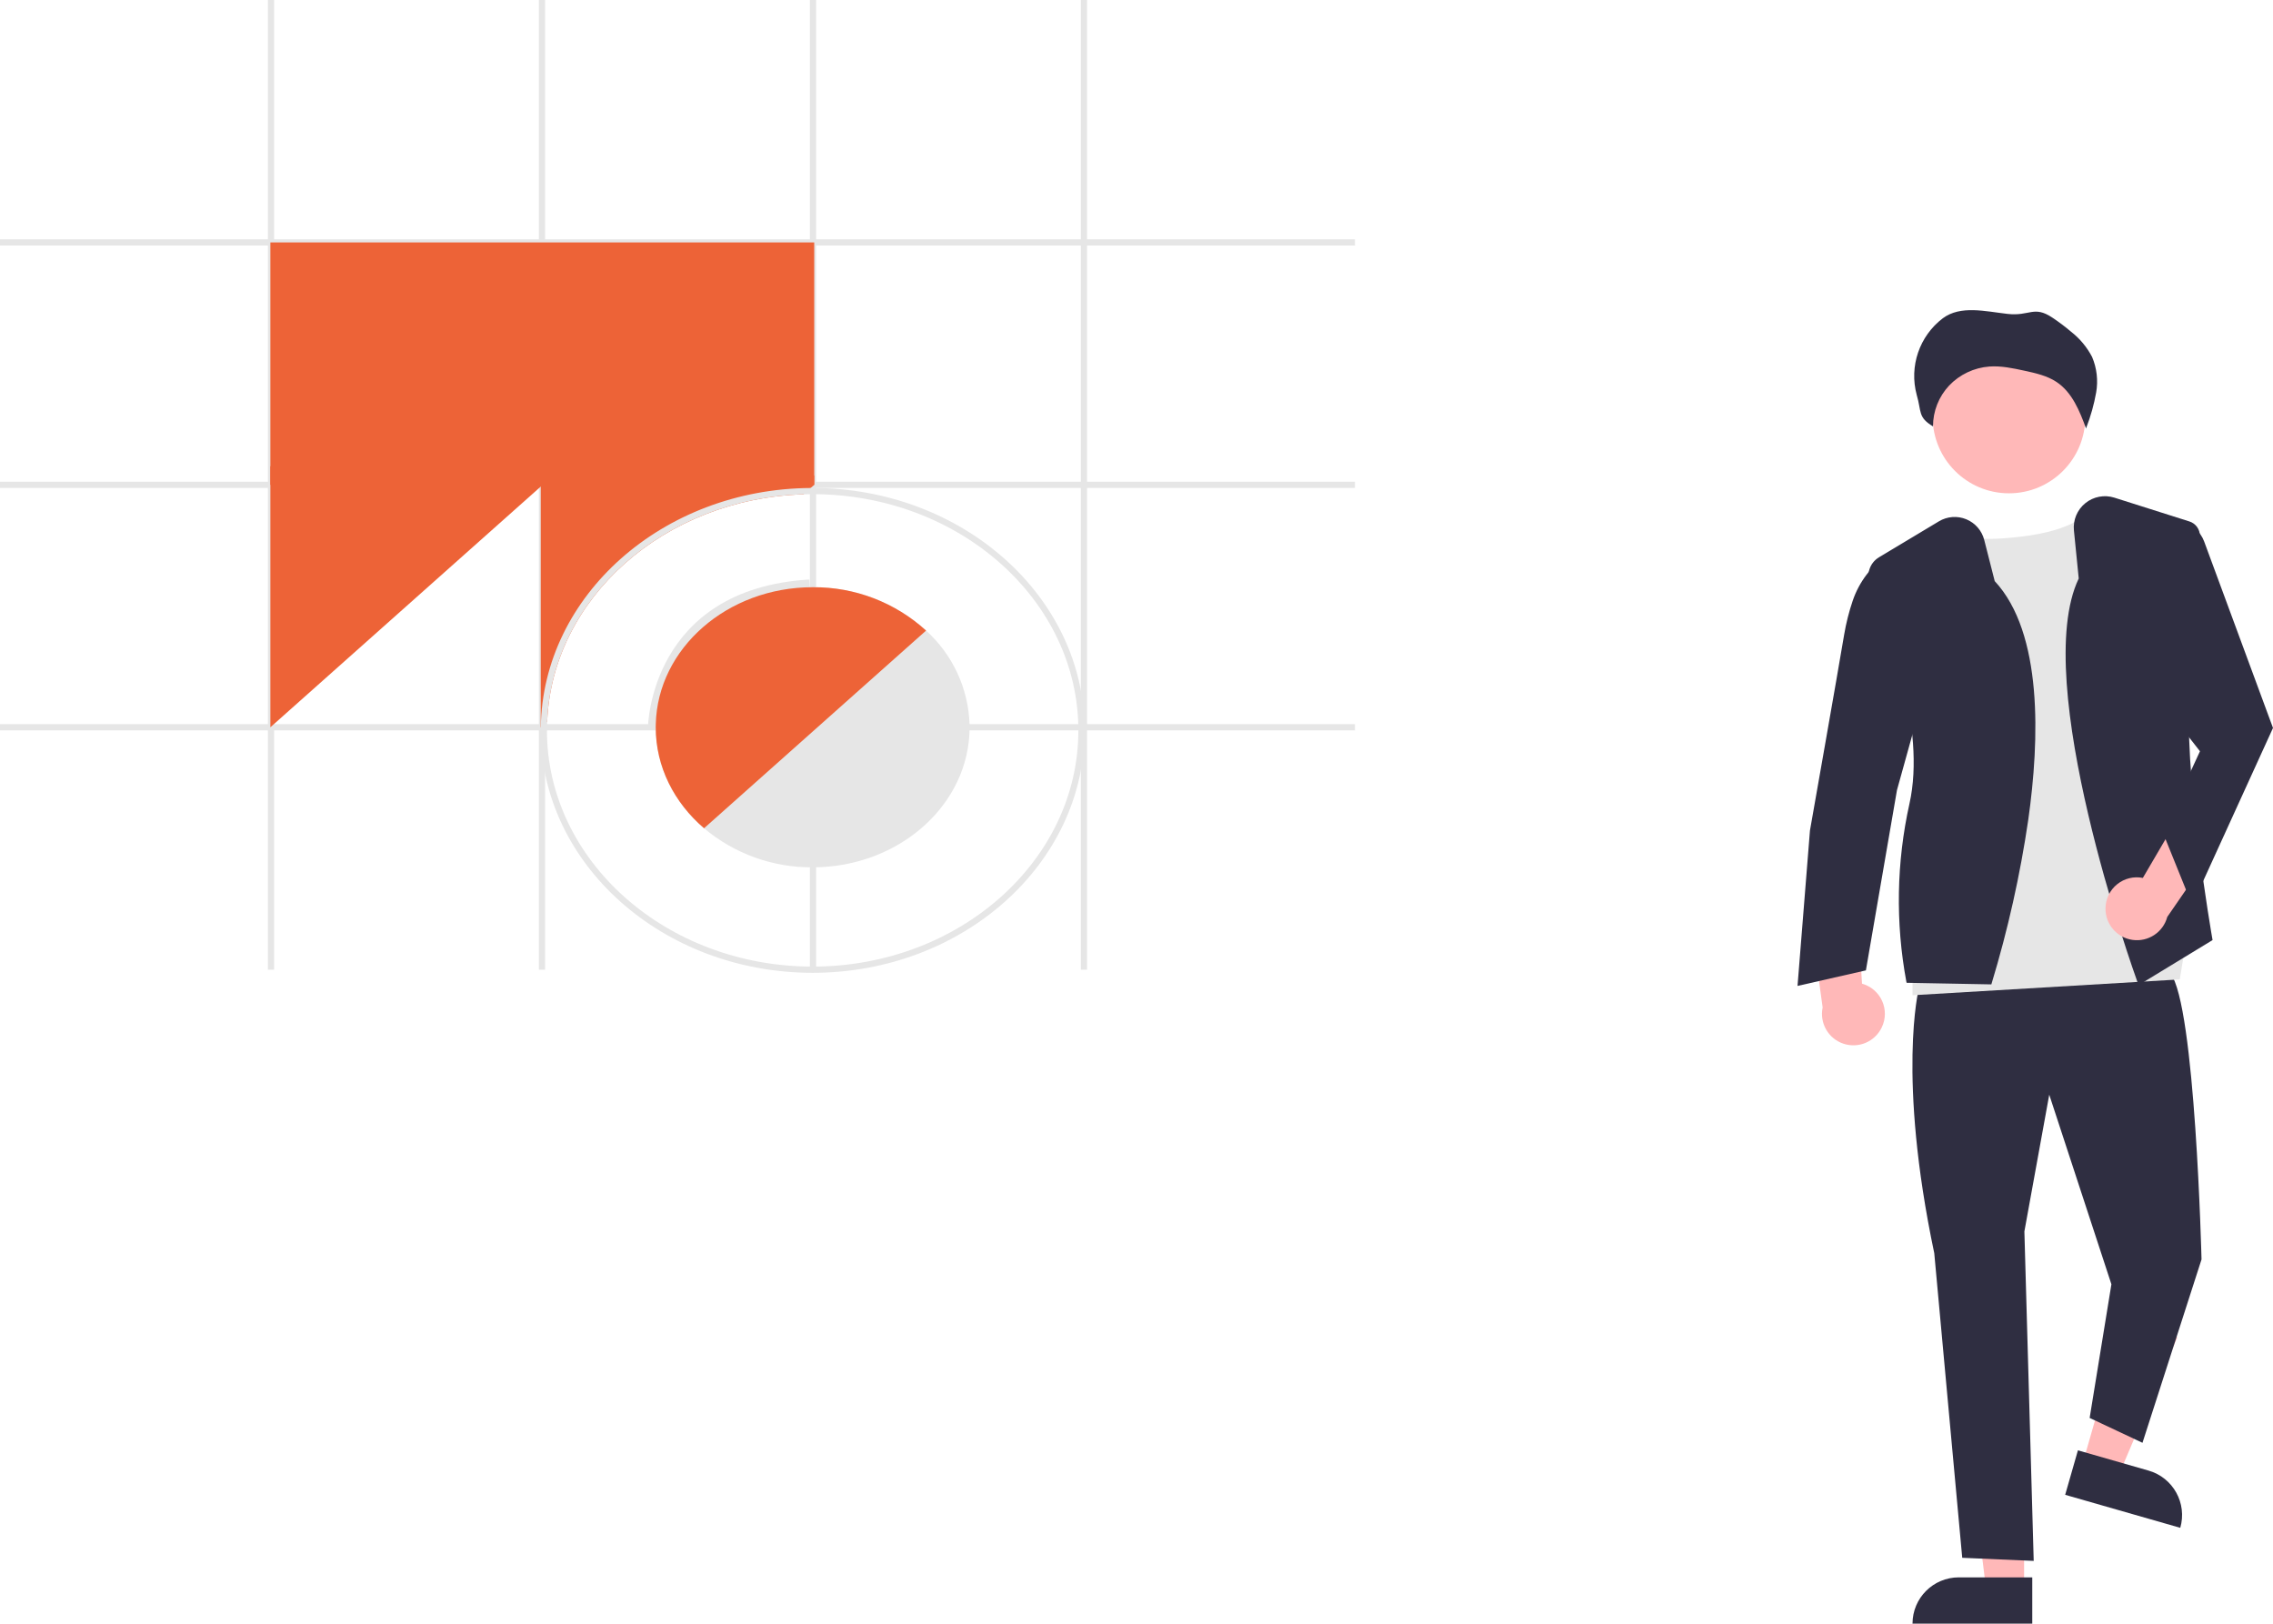
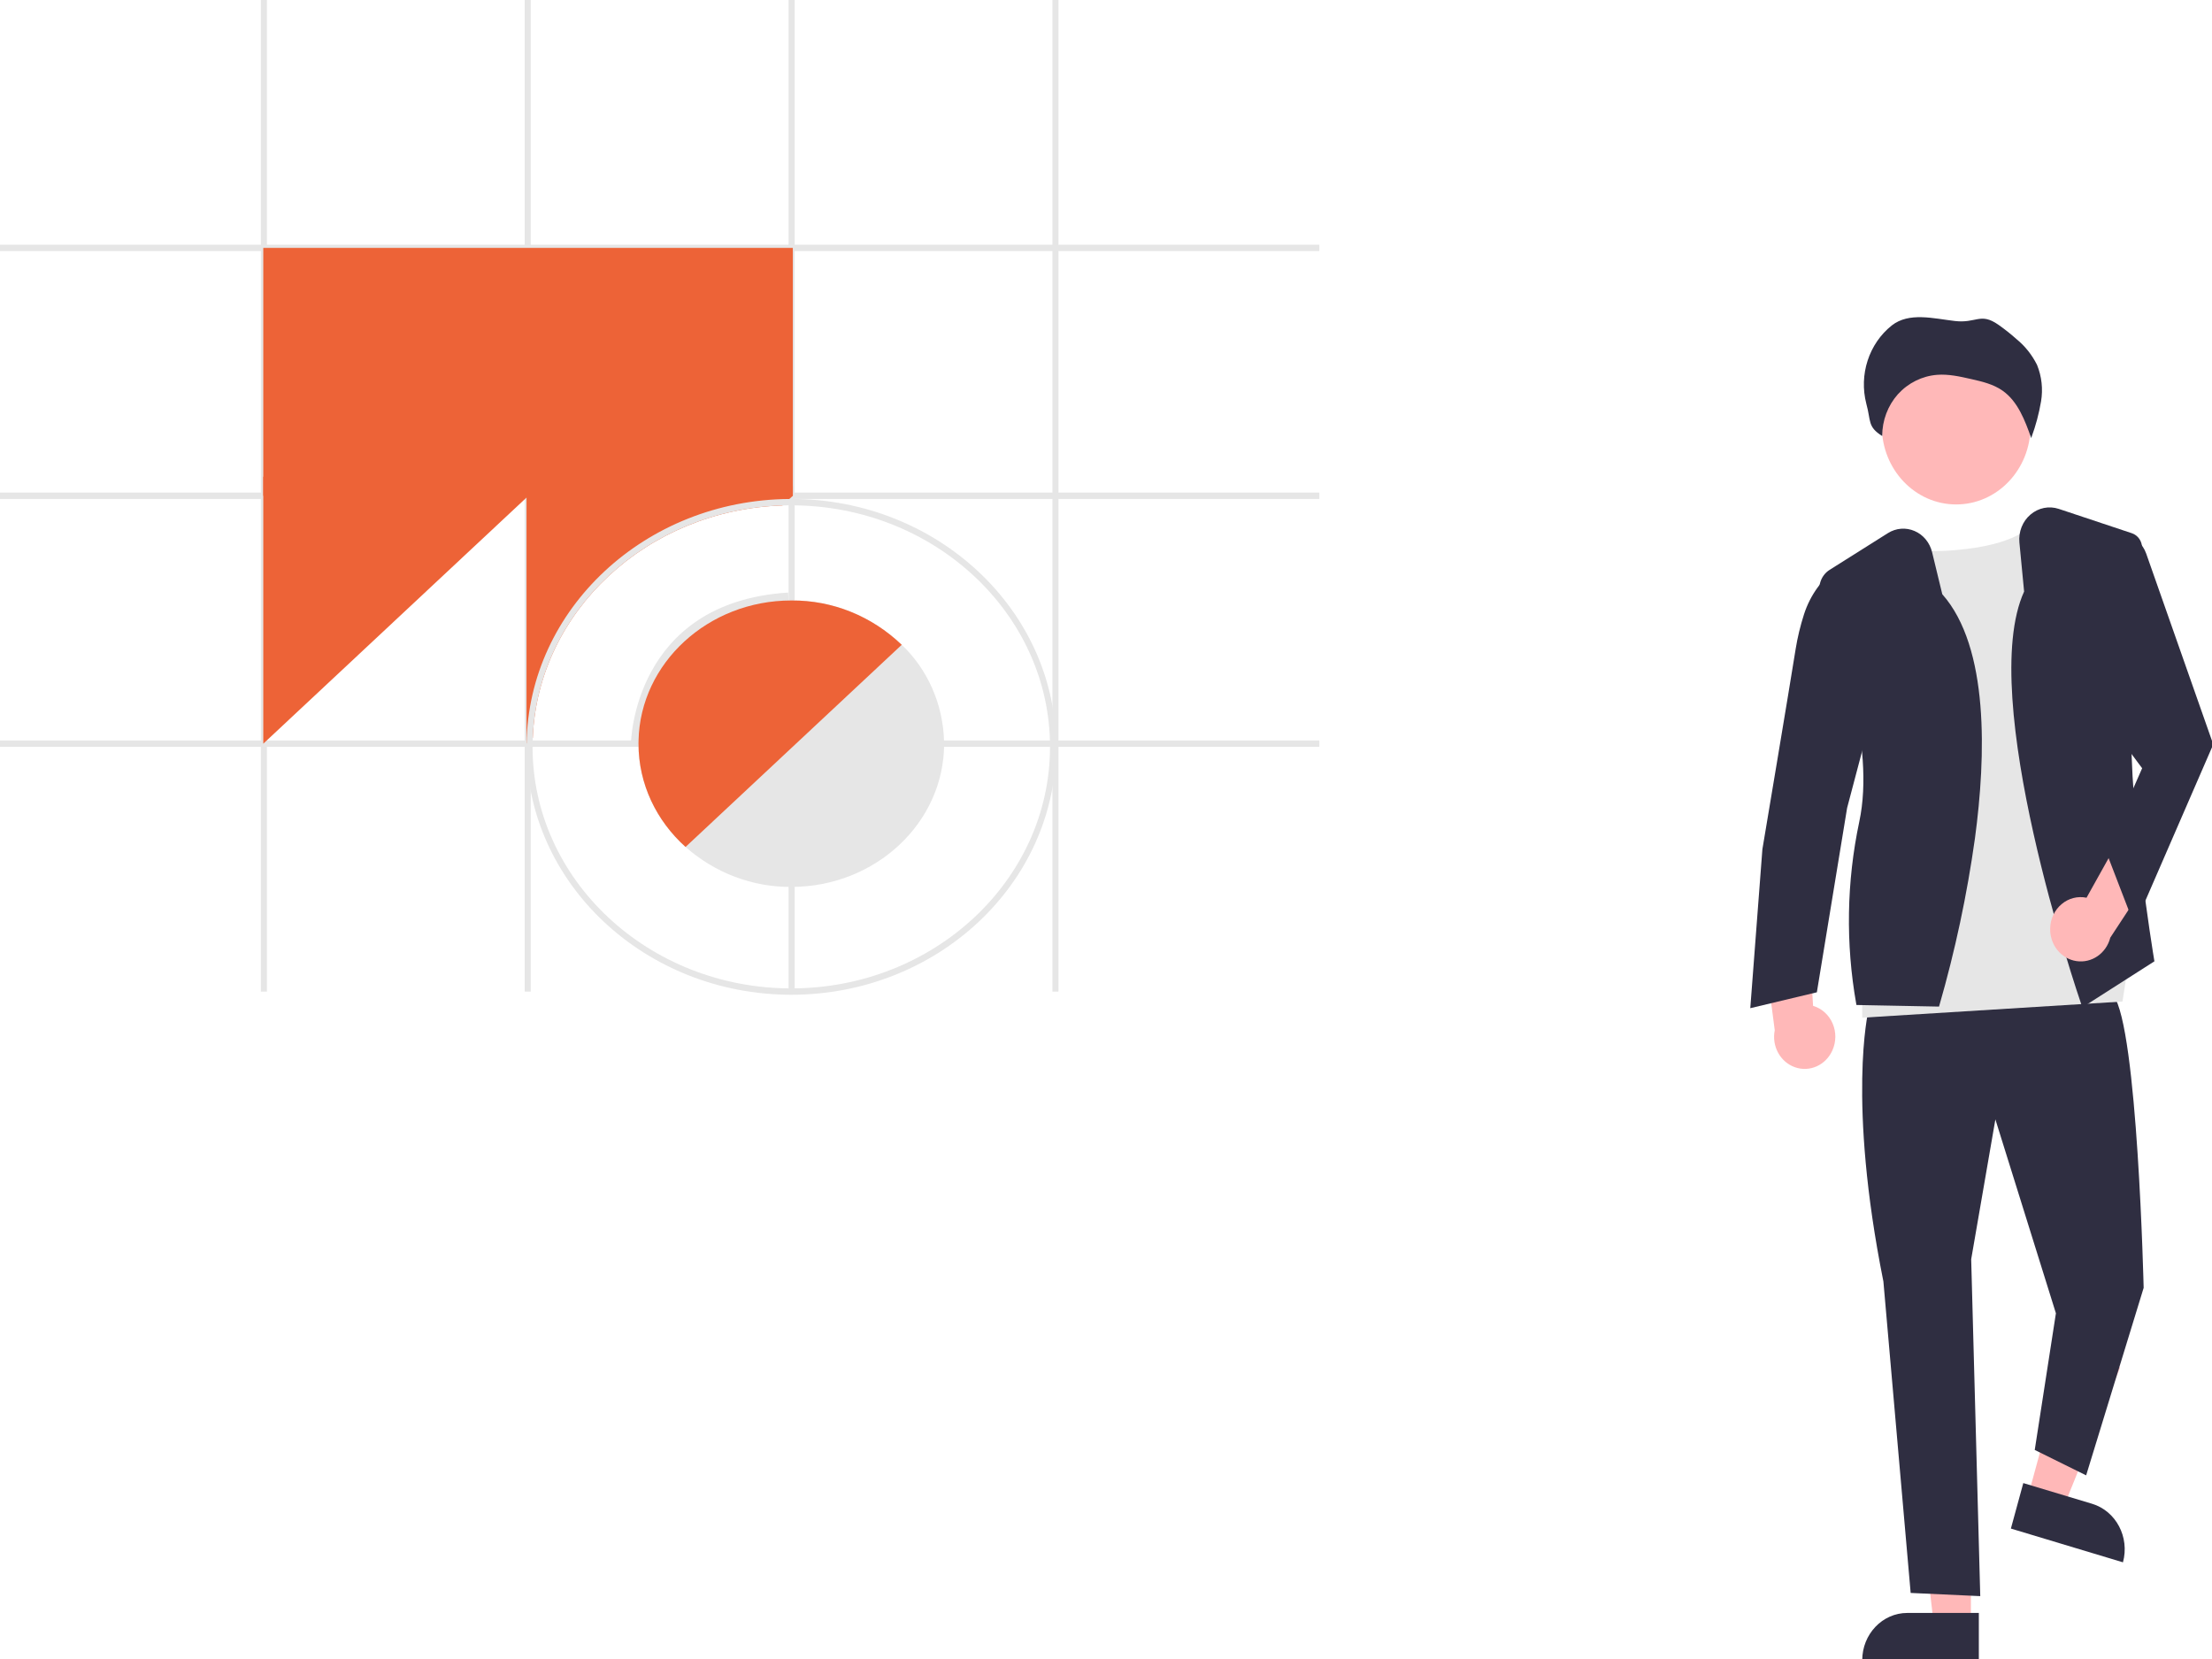
- <svg xmlns="http://www.w3.org/2000/svg" id="b0be4804-10ca-4842-b31b-b943f29dadcb" data-name="Layer 1" width="731.413" height="522.402" viewBox="0 0 731.413 522.402">
-   <path d="M839.823,519.34a10.056,10.056,0,0,0-6.364-14.045l-2.225-35.666L816.399,480.798l4.387,32.156a10.11,10.11,0,0,0,19.037,6.386Z" transform="translate(-234.2933 -188.799)" fill="#ffb8b8" />
-   <polygon points="670.203 470.736 681.988 474.115 700.63 430.267 683.237 425.28 670.203 470.736" fill="#ffb8b8" />
-   <path d="M900.138,660.465h38.531a0,0,0,0,1,0,0v14.887a0,0,0,0,1,0,0H915.025a14.887,14.887,0,0,1-14.887-14.887v0A0,0,0,0,1,900.138,660.465Z" transform="translate(1384.806 1374.56) rotate(-164.0006)" fill="#2f2e41" />
-   <polygon points="651.32 511.018 639.06 511.017 633.227 463.729 651.322 463.73 651.32 511.018" fill="#ffb8b8" />
-   <path d="M630.303,507.514h23.644a0,0,0,0,1,0,0v14.887a0,0,0,0,1,0,0H615.416a0,0,0,0,1,0,0v0A14.887,14.887,0,0,1,630.303,507.514Z" fill="#2f2e41" />
-   <path d="M851.707,507.018s-7,28,5,85l9,98,23,1-3-106,8-44,20,61-7,43,17,8,19-59s-2-82-10-92Z" transform="translate(-234.2933 -188.799)" fill="#2f2e41" />
-   <circle cx="646.457" cy="134.16" r="24.561" fill="#ffb8b8" />
-   <path d="M867.707,360.258s-1.5,3.299,16.5,1.261,22-8,22-8l31.5,138.179-2,12.227-86,5.095V491.697l15-91.702Z" transform="translate(-234.2933 -188.799)" fill="#e6e6e6" />
-   <path d="M875.069,505.525l-27.262-.515-.088-.38a143.238,143.238,0,0,1,1-57.223c5.506-24.382-7.005-57.448-12.64-70.533a7.019,7.019,0,0,1,2.831-8.762l19.298-11.578a9.826,9.826,0,0,1,14.578,5.999l3.374,13.236c15.54,16.71,14.45,50.983,10.792,76.818a363.144,363.144,0,0,1-11.769,52.582Z" transform="translate(-234.2933 -188.799)" fill="#2f2e41" />
-   <path d="M844.207,365.518l-2.358,1.613A29.608,29.608,0,0,0,830.453,382.114a71.499,71.499,0,0,0-2.746,10.904c-2,12-11,63-11,63l-4,50,22-5,10-58,10-36Z" transform="translate(-234.2933 -188.799)" fill="#2f2e41" />
-   <path d="M922.444,505.763l-.208-.575c-1.43-3.964-34.804-97.335-19.041-130.26L901.651,359.487a10.036,10.036,0,0,1,13.02-10.565l24.118,7.646a4.836,4.836,0,0,1,3.395,4.687c-.1,8.876-.59,31.498-2.981,49.828-2.956,22.661,6.897,79.28,6.997,79.85l.059.336Z" transform="translate(-234.2933 -188.799)" fill="#2f2e41" />
-   <path d="M911.815,480.937a10.056,10.056,0,0,1,12.011-9.669l18.062-30.834L950.097,457.091l-18.411,26.727a10.11,10.11,0,0,1-19.872-2.881Z" transform="translate(-234.2933 -188.799)" fill="#ffb8b8" />
-   <path d="M935.207,356.518l1.293.298a9.895,9.895,0,0,1,7.057,6.214l22.149,59.987-26,57-9.5-23.5,12-26-21.5-27.5Z" transform="translate(-234.2933 -188.799)" fill="#2f2e41" />
-   <path d="M905.645,326.354a60.676,60.676,0,0,0,3.154-11.254,20.284,20.284,0,0,0-1.31-11.46,24.917,24.917,0,0,0-6.772-8.119,63.657,63.657,0,0,0-6.06-4.561c-5.942-3.941-7.236-.355-14.363-1.162s-15.115-2.857-20.828,1.398a23.322,23.322,0,0,0-8.409,24.652c1.593,5.42.325,7.206,5.243,10.135a19.181,19.181,0,0,1,5.189-13.131,19.948,19.948,0,0,1,12.939-6.12c3.79-.275,7.565.534,11.277,1.338,3.601.78,7.298,1.6,10.351,3.628,5.058,3.361,7.43,9.363,9.515,14.993" transform="translate(-234.2933 -188.799)" fill="#2f2e41" />
-   <rect y="233" width="436" height="2" fill="#e6e6e6" />
-   <rect y="155" width="436" height="2" fill="#e6e6e6" />
-   <rect y="77" width="436" height="2" fill="#e6e6e6" />
-   <rect x="347.8" width="2" height="312" fill="#e6e6e6" />
-   <rect x="260.6" width="2" height="312" fill="#e6e6e6" />
-   <rect x="173.4" width="2" height="312" fill="#e6e6e6" />
-   <rect x="86.2" width="2" height="312" fill="#e6e6e6" />
-   <rect x="87" y="78" width="175" height="78" fill="#ed6337" />
-   <path d="M409.215,338.862" transform="translate(-234.2933 -188.799)" fill="#ed6337" />
-   <polygon points="87 150 87 234 178 153 87 150" fill="#ed6337" />
-   <path d="M496.293,341.799v3l-1.14,1.01-2.3,2.04c-44.73,1.35-80.86,33.39-82.49,73.12l-2.05,1.82-.02.01v-84Z" transform="translate(-234.2933 -188.799)" fill="#ed6337" />
-   <path d="M495.793,345.799c-.21,0-.43,0-.64.01-47.58.3-86.25,34.62-86.84,76.98-.02.34-.02.67-.02,1.01,0,43.01,39.25,78,87.5,78s87.5-34.99,87.5-78S544.043,345.799,495.793,345.799Zm0,154c-47.14,0-85.5-34.09-85.5-76,0-.95.02-1.89.07-2.83,1.63-39.73,37.76-71.77,82.49-73.12.97-.04,1.95-.05,2.94-.05,47.14,0,85.5,34.09,85.5,76S542.933,499.799,495.793,499.799Z" transform="translate(-234.2933 -188.799)" fill="#e6e6e6" />
-   <path d="M447.793,422.815l-5-.028c.002-.445.803-44.48,51.951-47.535l.298,4.991C448.654,383.014,447.807,421.192,447.793,422.815Z" transform="translate(-234.2933 -188.799)" fill="#e6e6e6" />
-   <path d="M546.273,421.799a42.536,42.536,0,0,0-13.98-30.11,53.437,53.437,0,0,0-36.4-13.95h-.1c-27.47,0-49.89,19.67-50.48,44.06-.02.33-.02.67-.02,1,0,12.76,5.97,24.29,15.55,32.49a53.643,53.643,0,0,0,34.95,12.57h.1c27.8-.05,50.4-20.24,50.4-45.06C546.293,422.469,546.293,422.129,546.273,421.799Z" transform="translate(-234.2933 -188.799)" fill="#e6e6e6" />
-   <path d="M532.293,391.689l-1.5,1.33-68.45,60.94-1.5,1.33c-9.58-8.2-15.55-19.73-15.55-32.49,0-.33,0-.67.02-1,.59-24.39,23.01-44.06,50.48-44.06h.1A53.437,53.437,0,0,1,532.293,391.689Z" transform="translate(-234.2933 -188.799)" fill="#ed6337" />
+ <svg xmlns="http://www.w3.org/2000/svg" width="200pt" height="150pt" viewBox="0 0 200 150" version="1.1">
+   <g id="surface1">
+     <path style=" stroke:none;fill-rule:nonzero;fill:rgb(100%,72.157%,72.157%);fill-opacity:1;" d="M 165.672 94.984 C 166.023 94.211 166.035 93.316 165.699 92.539 C 165.363 91.758 164.715 91.176 163.93 90.945 L 163.32 80.699 L 159.262 83.906 L 160.465 93.148 C 160.176 94.59 160.961 96.027 162.293 96.496 C 163.621 96.965 165.074 96.312 165.672 94.984 Z M 165.672 94.984 " />
+     <path style=" stroke:none;fill-rule:nonzero;fill:rgb(100%,72.157%,72.157%);fill-opacity:1;" d="M 183.367 135.27 L 186.59 136.238 L 191.691 123.641 L 186.934 122.207 Z M 183.367 135.27 " />
+     <path style=" stroke:none;fill-rule:nonzero;fill:rgb(18.431%,18.039%,25.49%);fill-opacity:1;" d="M 191.949 141.258 L 181.816 138.207 L 182.938 134.094 L 189.156 135.965 C 191.32 136.617 192.57 138.984 191.949 141.258 Z M 191.949 141.258 " />
+     <path style=" stroke:none;fill-rule:nonzero;fill:rgb(100%,72.157%,72.157%);fill-opacity:1;" d="M 178.199 146.844 L 174.844 146.844 L 173.25 133.254 L 178.199 133.254 Z M 178.199 146.844 " />
+     <path style=" stroke:none;fill-rule:nonzero;fill:rgb(18.431%,18.039%,25.49%);fill-opacity:1;" d="M 172.449 145.836 L 178.918 145.836 L 178.918 150.117 L 168.375 150.117 C 168.375 147.754 170.199 145.836 172.449 145.836 Z M 172.449 145.836 " />
+     <path style=" stroke:none;fill-rule:nonzero;fill:rgb(18.431%,18.039%,25.49%);fill-opacity:1;" d="M 168.922 91.441 C 168.922 91.441 167.008 99.488 170.289 115.867 L 172.754 144.027 L 179.047 144.316 L 178.227 113.855 L 180.414 101.211 L 185.887 118.742 L 183.973 131.098 L 188.621 133.395 L 193.82 116.441 C 193.82 116.441 193.273 92.879 191.086 90.004 Z M 168.922 91.441 " />
+     <path style=" stroke:none;fill-rule:nonzero;fill:rgb(100%,72.157%,72.157%);fill-opacity:1;" d="M 183.59 38.551 C 183.59 42.449 180.582 45.609 176.867 45.609 C 173.156 45.609 170.148 42.449 170.148 38.551 C 170.148 34.652 173.156 31.492 176.867 31.492 C 180.582 31.492 183.59 34.652 183.59 38.551 Z M 183.59 38.551 " />
+     <path style=" stroke:none;fill-rule:nonzero;fill:rgb(90.196%,90.196%,90.196%);fill-opacity:1;" d="M 173.301 49.27 C 173.301 49.27 172.891 50.219 177.816 49.633 C 182.738 49.047 183.836 47.332 183.836 47.332 L 192.453 87.039 L 191.906 90.555 L 168.375 92.016 L 168.375 87.039 L 172.48 60.688 Z M 173.301 49.27 " />
+     <path style=" stroke:none;fill-rule:nonzero;fill:rgb(18.431%,18.039%,25.49%);fill-opacity:1;" d="M 175.316 91.012 L 167.855 90.867 L 167.832 90.758 C 166.867 85.312 166.961 79.719 168.105 74.312 C 169.613 67.305 166.188 57.805 164.648 54.043 C 164.273 53.121 164.602 52.047 165.422 51.527 L 170.703 48.199 C 171.43 47.742 172.324 47.672 173.109 48.012 C 173.895 48.348 174.48 49.059 174.691 49.922 L 175.613 53.727 C 179.863 58.527 179.566 68.379 178.566 75.801 C 177.852 80.914 176.773 85.965 175.348 90.91 Z M 175.316 91.012 " />
+     <path style=" stroke:none;fill-rule:nonzero;fill:rgb(18.431%,18.039%,25.49%);fill-opacity:1;" d="M 166.871 50.781 L 166.227 51.246 C 164.77 52.285 163.672 53.797 163.109 55.551 C 162.781 56.574 162.527 57.621 162.355 58.684 C 161.809 62.133 159.348 76.789 159.348 76.789 L 158.254 91.156 L 164.273 89.719 L 167.008 73.051 L 169.742 62.707 Z M 166.871 50.781 " />
+     <path style=" stroke:none;fill-rule:nonzero;fill:rgb(18.431%,18.039%,25.49%);fill-opacity:1;" d="M 188.277 91.082 L 188.219 90.918 C 187.828 89.777 178.699 62.945 183.012 53.484 L 182.586 49.047 C 182.496 48.082 182.871 47.133 183.59 46.523 C 184.309 45.91 185.27 45.719 186.148 46.012 L 192.75 48.211 C 193.309 48.395 193.688 48.941 193.676 49.555 C 193.648 52.105 193.516 58.605 192.863 63.875 C 192.055 70.387 194.75 86.656 194.777 86.82 L 194.793 86.918 Z M 188.277 91.082 " />
+     <path style=" stroke:none;fill-rule:nonzero;fill:rgb(100%,72.157%,72.157%);fill-opacity:1;" d="M 185.367 83.949 C 185.383 83.094 185.758 82.289 186.395 81.754 C 187.027 81.215 187.855 81.004 188.656 81.168 L 193.598 72.309 L 195.844 77.094 L 190.805 84.777 C 190.441 86.199 189.125 87.109 187.738 86.898 C 186.348 86.688 185.332 85.418 185.367 83.949 Z M 185.367 83.949 " />
+     <path style=" stroke:none;fill-rule:nonzero;fill:rgb(18.431%,18.039%,25.49%);fill-opacity:1;" d="M 191.77 48.195 L 192.121 48.281 C 193.012 48.496 193.738 49.168 194.055 50.066 L 200.113 67.305 L 193 83.684 L 190.398 76.93 L 193.684 69.461 L 187.801 61.559 Z M 191.77 48.195 " />
+     <path style=" stroke:none;fill-rule:nonzero;fill:rgb(18.431%,18.039%,25.49%);fill-opacity:1;" d="M 183.68 39.527 C 184.066 38.48 184.355 37.398 184.543 36.293 C 184.73 35.184 184.605 34.039 184.184 33 C 183.734 32.094 183.102 31.297 182.332 30.668 C 181.805 30.195 181.25 29.758 180.676 29.355 C 179.047 28.223 178.695 29.254 176.746 29.023 C 174.793 28.793 172.609 28.203 171.047 29.426 C 168.977 31.074 168.066 33.875 168.746 36.508 C 169.18 38.066 168.832 38.578 170.18 39.422 C 170.18 38.02 170.688 36.672 171.598 35.648 C 172.531 34.621 173.793 33.996 175.141 33.891 C 176.176 33.809 177.207 34.043 178.223 34.273 C 179.211 34.496 180.223 34.734 181.055 35.316 C 182.441 36.281 183.09 38.008 183.66 39.625 " />
+     <path style=" stroke:none;fill-rule:nonzero;fill:rgb(90.196%,90.196%,90.196%);fill-opacity:1;" d="M 0 66.953 L 119.289 66.953 L 119.289 67.527 L 0 67.527 Z M 0 66.953 " />
+     <path style=" stroke:none;fill-rule:nonzero;fill:rgb(90.196%,90.196%,90.196%);fill-opacity:1;" d="M 0 44.539 L 119.289 44.539 L 119.289 45.113 L 0 45.113 Z M 0 44.539 " />
+     <path style=" stroke:none;fill-rule:nonzero;fill:rgb(90.196%,90.196%,90.196%);fill-opacity:1;" d="M 0 22.125 L 119.289 22.125 L 119.289 22.699 L 0 22.699 Z M 0 22.125 " />
+     <path style=" stroke:none;fill-rule:nonzero;fill:rgb(90.196%,90.196%,90.196%);fill-opacity:1;" d="M 95.156 0 L 95.703 0 L 95.703 89.656 L 95.156 89.656 Z M 95.156 0 " />
+     <path style=" stroke:none;fill-rule:nonzero;fill:rgb(90.196%,90.196%,90.196%);fill-opacity:1;" d="M 71.301 0 L 71.848 0 L 71.848 89.656 L 71.301 89.656 Z M 71.301 0 " />
+     <path style=" stroke:none;fill-rule:nonzero;fill:rgb(90.196%,90.196%,90.196%);fill-opacity:1;" d="M 47.441 0 L 47.988 0 L 47.988 89.656 L 47.441 89.656 Z M 47.441 0 " />
+     <path style=" stroke:none;fill-rule:nonzero;fill:rgb(90.196%,90.196%,90.196%);fill-opacity:1;" d="M 23.586 0 L 24.133 0 L 24.133 89.656 L 23.586 89.656 Z M 23.586 0 " />
+     <path style=" stroke:none;fill-rule:nonzero;fill:rgb(92.941%,38.824%,21.569%);fill-opacity:1;" d="M 23.805 22.414 L 71.684 22.414 L 71.684 44.828 L 23.805 44.828 Z M 23.805 22.414 " />
+     <path style=" stroke:none;fill-rule:nonzero;fill:rgb(92.941%,38.824%,21.569%);fill-opacity:1;" d="M 23.805 43.102 L 23.805 67.242 L 48.699 43.965 Z M 23.805 43.102 " />
+     <path style=" stroke:none;fill-rule:nonzero;fill:rgb(92.941%,38.824%,21.569%);fill-opacity:1;" d="M 71.684 43.965 L 71.684 44.828 L 71.371 45.117 L 70.742 45.703 C 58.504 46.094 48.617 55.301 48.172 66.715 L 47.613 67.238 L 47.605 67.242 L 47.605 43.102 Z M 71.684 43.965 " />
+     <path style=" stroke:none;fill-rule:nonzero;fill:rgb(90.196%,90.196%,90.196%);fill-opacity:1;" d="M 71.547 45.113 C 71.488 45.113 71.43 45.113 71.371 45.117 C 58.352 45.203 47.773 55.066 47.613 67.238 C 47.605 67.336 47.605 67.43 47.605 67.527 C 47.605 79.887 58.344 89.941 71.547 89.941 C 84.746 89.941 95.484 79.887 95.484 67.527 C 95.484 55.168 84.746 45.113 71.547 45.113 Z M 71.547 89.367 C 58.648 89.367 48.152 79.57 48.152 67.527 C 48.152 67.254 48.16 66.984 48.172 66.715 C 48.617 55.301 58.504 46.094 70.742 45.703 C 71.008 45.691 71.273 45.691 71.547 45.691 C 84.441 45.691 94.938 55.484 94.938 67.527 C 94.938 79.57 84.441 89.367 71.547 89.367 Z M 71.547 89.367 " />
+     <path style=" stroke:none;fill-rule:nonzero;fill:rgb(90.196%,90.196%,90.196%);fill-opacity:1;" d="M 58.414 67.246 L 57.047 67.238 C 57.047 67.109 57.266 54.457 71.258 53.578 L 71.34 55.012 C 58.648 55.809 58.418 66.781 58.414 67.246 Z M 58.414 67.246 " />
+     <path style=" stroke:none;fill-rule:nonzero;fill:rgb(90.196%,90.196%,90.196%);fill-opacity:1;" d="M 85.355 66.953 C 85.25 63.645 83.871 60.523 81.531 58.301 C 78.812 55.695 75.254 54.266 71.574 54.293 L 71.547 54.293 C 64.031 54.293 57.895 59.945 57.734 66.953 C 57.73 67.051 57.73 67.148 57.73 67.242 C 57.73 70.906 59.363 74.223 61.984 76.578 C 64.66 78.938 68.051 80.219 71.547 80.191 L 71.574 80.191 C 79.18 80.176 85.363 74.375 85.363 67.242 C 85.363 67.148 85.363 67.051 85.355 66.953 Z M 85.355 66.953 " />
+     <path style=" stroke:none;fill-rule:nonzero;fill:rgb(92.941%,38.824%,21.569%);fill-opacity:1;" d="M 81.531 58.301 L 81.121 58.684 L 62.395 76.195 L 61.984 76.578 C 59.363 74.223 57.73 70.906 57.73 67.242 C 57.73 67.148 57.73 67.051 57.734 66.953 C 57.895 59.945 64.031 54.293 71.547 54.293 L 71.574 54.293 C 75.254 54.266 78.812 55.695 81.531 58.301 Z M 81.531 58.301 " />
+   </g>
</svg>
